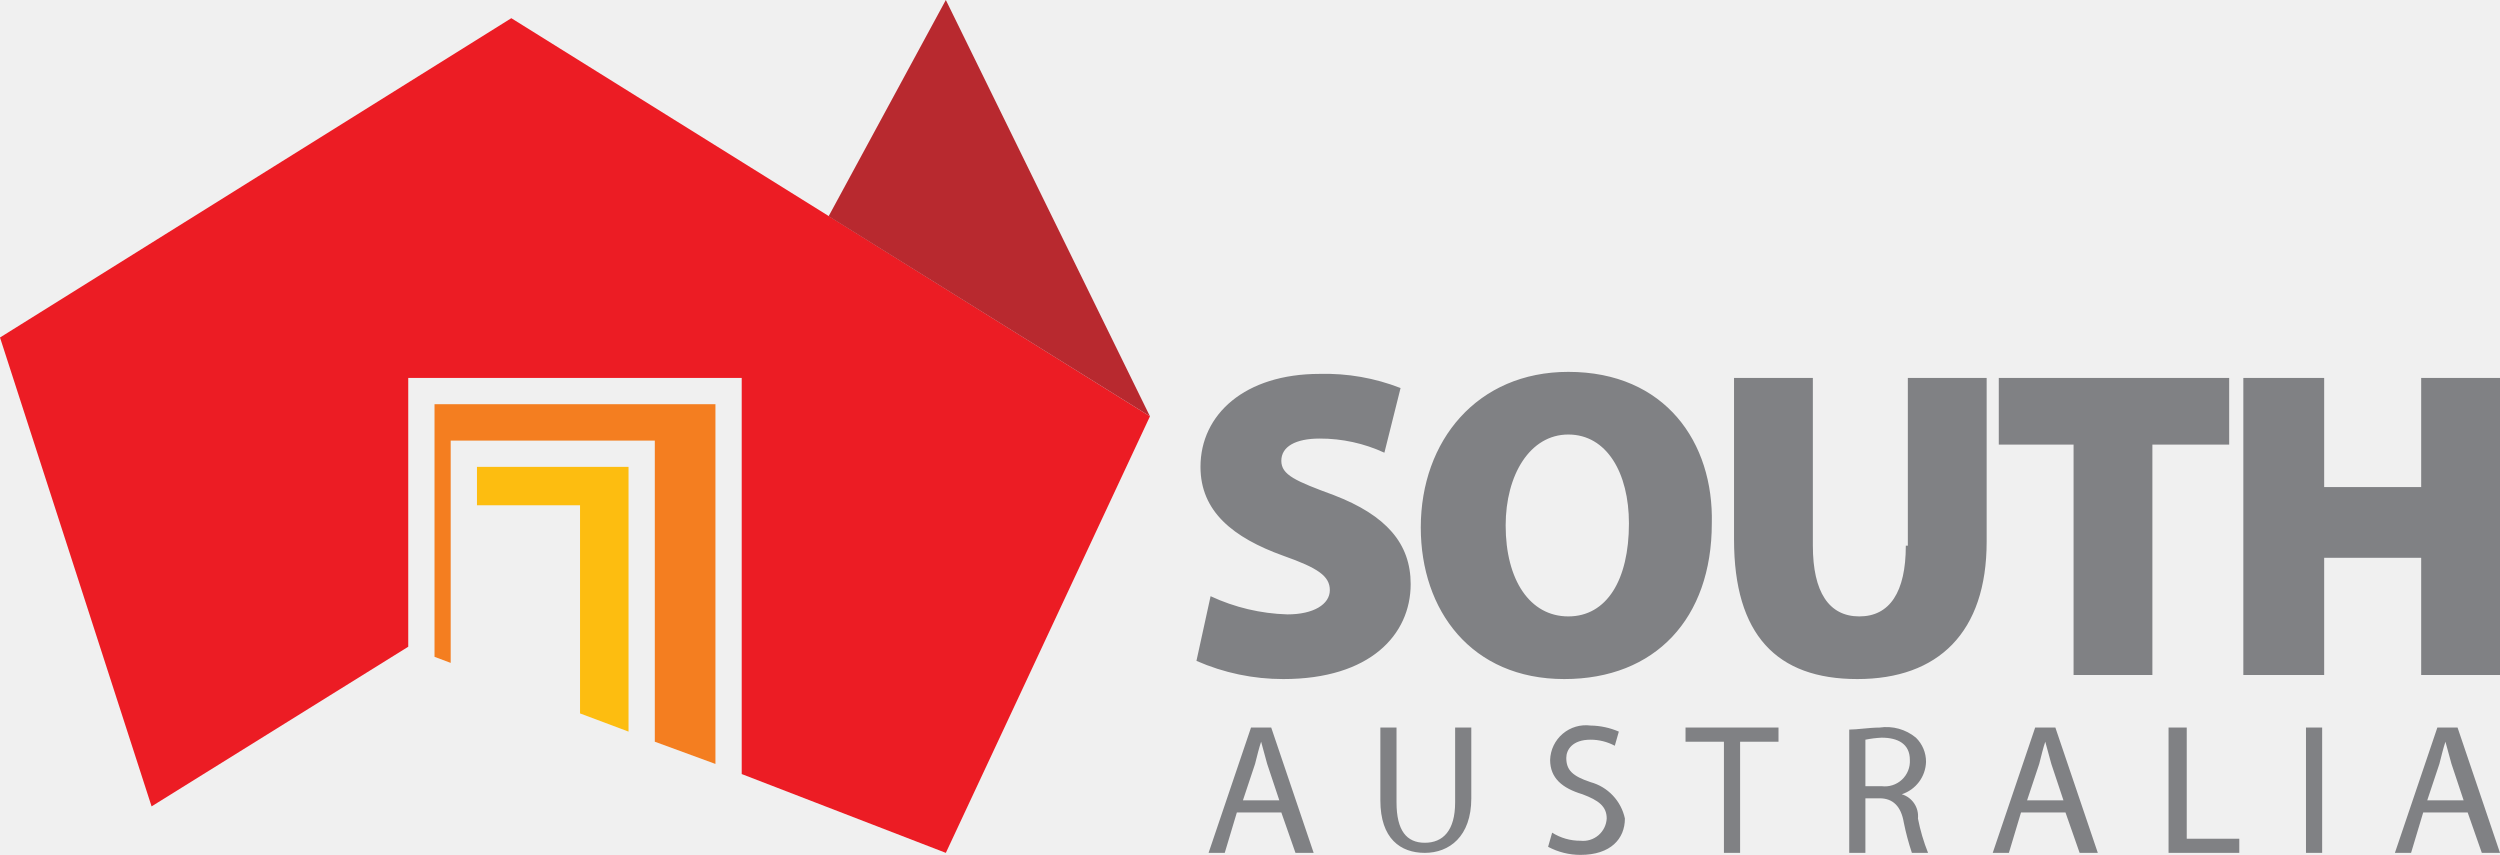
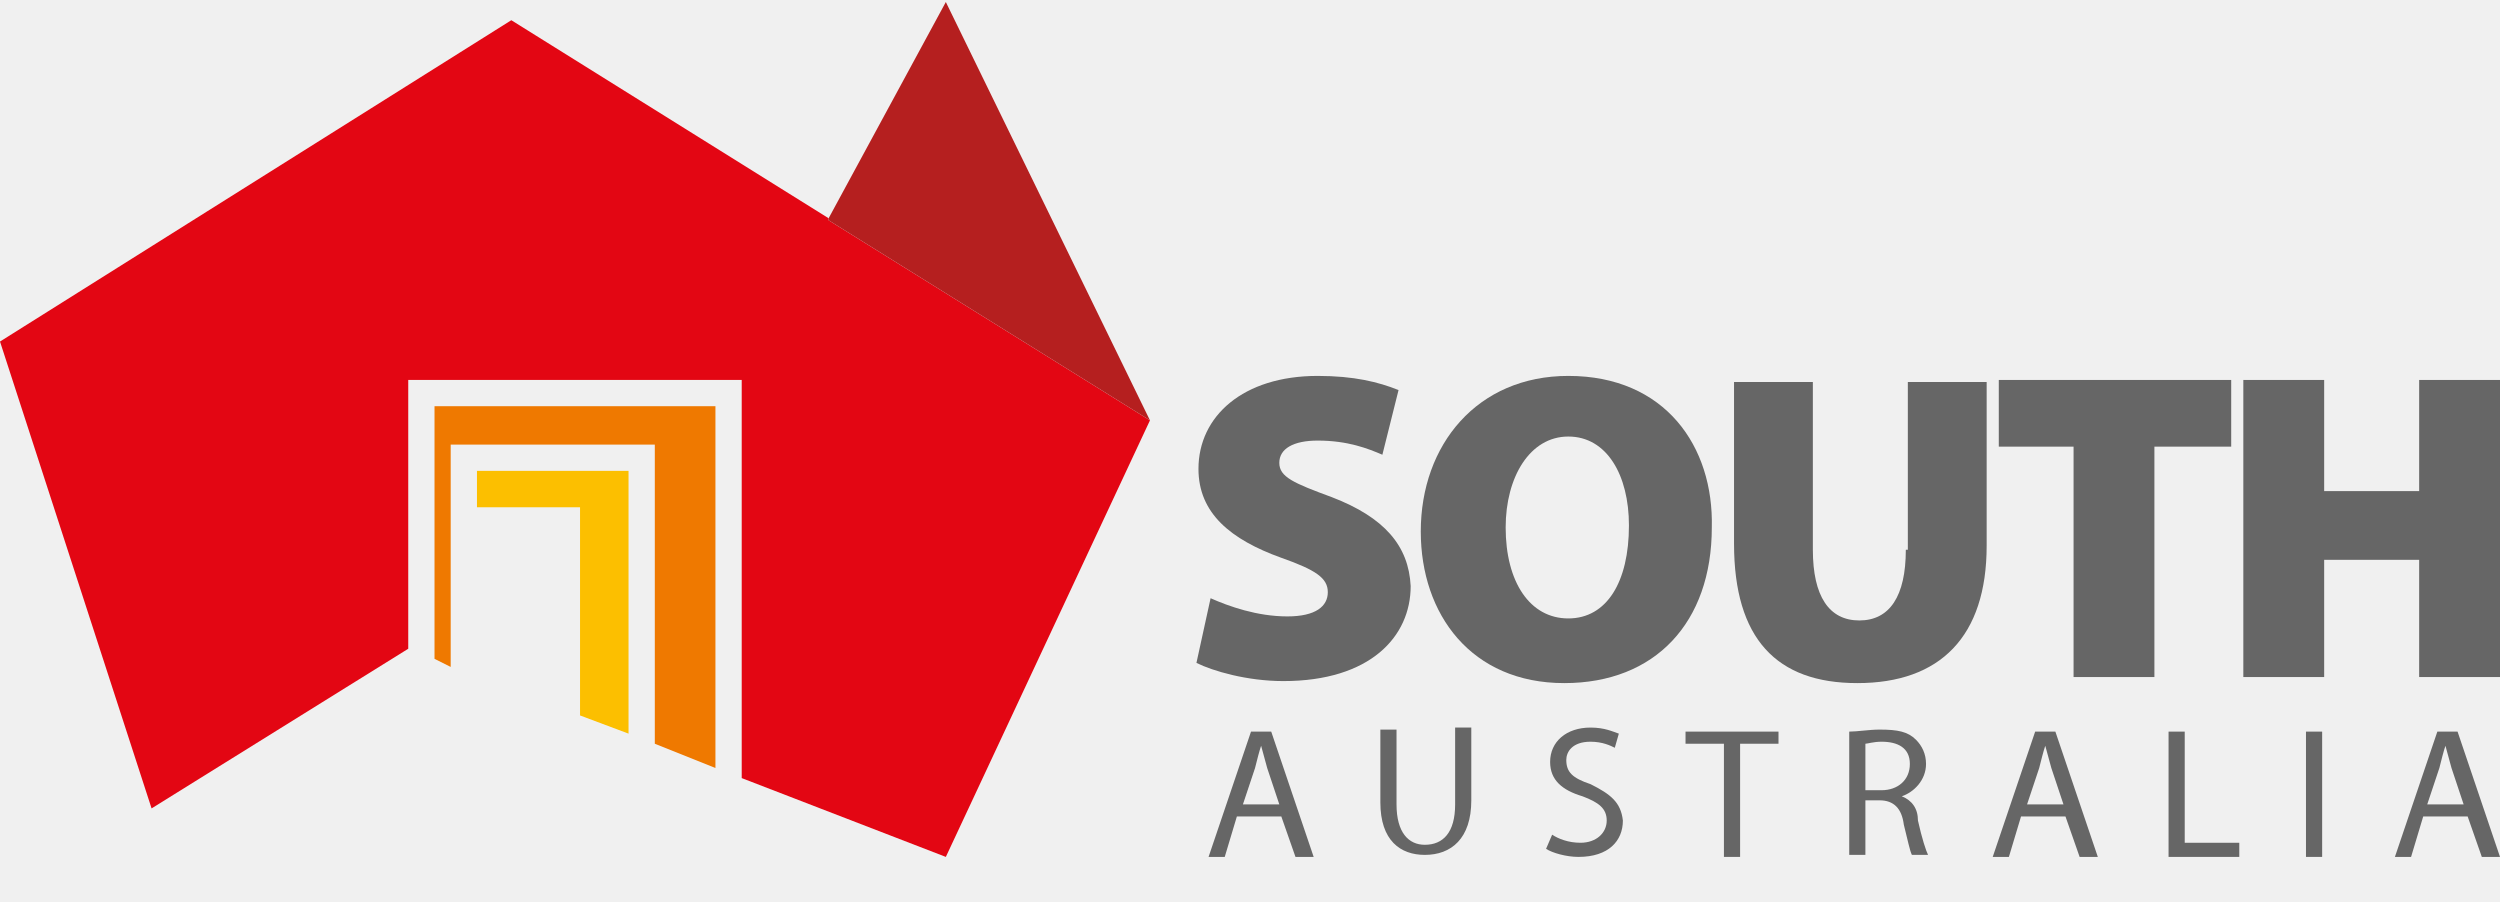
- <svg xmlns="http://www.w3.org/2000/svg" width="123.7" height="42.3" viewBox="0 0 123.7 42.3">
-   <defs>
-     <style>.a{fill:#808184;}.b{fill:#ec1c24;}.c{fill:#f47e20;}.d{fill:#fdbd10;}.e{fill:#b8292f;}</style>
-   </defs>
-   <path class="a" d="M115,33.4V27.6h4.8v5.8h3.9V18.7h-3.9v5.4H115V18.7h-4V33.4m-.6-14.7H98.9V22h3.7V33.4h3.9V22h3.8V18.7Zm-32.8-.3c-4.5,0-7.3,3.4-7.3,7.7,0,4.1,2.5,7.5,7.1,7.5h0c4.5,0,7.3-3,7.3-7.7.1-4-2.3-7.5-7.1-7.5m0,12.1h0c-1.9,0-3.1-1.8-3.1-4.5,0-2.5,1.2-4.5,3.1-4.5s3,1.9,3,4.4c0,2.8-1.1,4.6-3,4.6M94.3,27c0,2.3-.8,3.5-2.3,3.5s-2.3-1.2-2.3-3.5V18.7H85.8v8c0,4.7,2.1,6.9,6.1,6.9s6.4-2.3,6.4-6.8V18.7H94.4V27ZM63.7,30.4a9.65,9.65,0,0,1-3.8-.9l-.7,3.2a10.65,10.65,0,0,0,4.3.9c4.3,0,6.3-2.2,6.3-4.7,0-2-1.2-3.4-3.8-4.4-1.9-.7-2.6-1-2.6-1.7s.7-1.1,1.9-1.1a7.59,7.59,0,0,1,3.2.7l.8-3.2a10.25,10.25,0,0,0-4-.7c-3.7,0-5.9,2-5.9,4.6,0,2.2,1.6,3.5,4.1,4.4,1.7.6,2.3,1,2.3,1.7s-.8,1.2-2.1,1.2M61.9,36l-2.1,6.2h.8l.6-2h2.2l.7,2H65L62.9,36Zm-.4,3.6.6-1.8c.1-.4.2-.8.3-1.1h0c.1.4.2.7.3,1.1l.6,1.8Zm10.5.1c0,1.4-.6,2-1.5,2s-1.4-.6-1.4-2V36h-.8v3.6c0,1.9,1,2.6,2.2,2.6s2.3-.8,2.3-2.7V36H72Zm6.7-1c-.9-.3-1.2-.6-1.2-1.2,0-.4.3-.9,1.2-.9a2.54,2.54,0,0,1,1.2.3l.2-.7a3.66,3.66,0,0,0-1.4-.3,1.77,1.77,0,0,0-2,1.7c0,.9.6,1.4,1.6,1.7.8.3,1.2.6,1.2,1.2a1.17,1.17,0,0,1-1.3,1.1,2.59,2.59,0,0,1-1.4-.4l-.2.7a3.41,3.41,0,0,0,1.6.4c1.5,0,2.2-.8,2.2-1.8a2.38,2.38,0,0,0-1.7-1.8m15.4.6h0a1.74,1.74,0,0,0,1.2-1.6,1.66,1.66,0,0,0-.5-1.2A2.29,2.29,0,0,0,93,36c-.5,0-1.1.1-1.5.1v6.1h.8V39.5H93q1,0,1.2,1.2a12.68,12.68,0,0,0,.4,1.5h.8a9.42,9.42,0,0,1-.5-1.7,1.13,1.13,0,0,0-.8-1.2m-1-.4h-.8V36.6a5.38,5.38,0,0,1,.8-.1c.8,0,1.4.3,1.4,1.1a1.24,1.24,0,0,1-1.4,1.3m7.6-2.9-2.1,6.2h.8l.6-2h2.2l.7,2h.9L101.7,36Zm-.4,3.6.6-1.8c.1-.4.2-.8.3-1.1h0c.1.4.2.7.3,1.1l.6,1.8Zm7.8-3.6h-.8v6.2h3.5v-.7h-2.6V36Zm-24.7.7h1.9v5.5h.8V36.7H88V36H83.4Zm38.2-.7h-1l-2.1,6.2h.8l.6-2h2.2l.7,2h.9Zm-1.5,3.6.6-1.8c.1-.4.2-.8.3-1.1h0c.1.4.2.7.3,1.1l.6,1.8Zm-6,2.6h.8V36h-.8Z" />
-   <polygon class="b" points="56.9 20.6 25.3 0.9 0 16.7 7.5 39.9 20.2 32 20.2 18.7 36.7 18.7 36.7 38.3 46.8 42.2 56.9 20.6" />
-   <polygon class="c" points="35.4 20 21.5 20 21.5 32.5 22.3 32.8 22.3 21.8 32.4 21.8 32.4 36.7 35.4 37.8 35.4 20" />
-   <polygon class="d" points="23.6 23.1 23.6 25 28.7 25 28.7 35.3 31.1 36.2 31.1 23.1 23.6 23.1" />
-   <polygon class="e" points="46.8 0 41 10.7 56.9 20.6 46.8 0" />
+ <svg xmlns="http://www.w3.org/2000/svg" version="1.1" id="Layer_1" x="0px" y="0px" viewBox="0 0 123.7 44.6" style="enable-background:new 0 0 123.7 44.6;" xml:space="preserve">
+   <style type="text/css">
+ 	.Arched_x0020_Green{fill:url(#SVGID_1_);stroke:#FFFFFF;stroke-width:0.25;stroke-miterlimit:1;}
+ 	.st0{fill:none;}
+ 	.st1{fill:#FFFFFF;}
+ 	.st2{opacity:0.85;fill:#FFFFFF;}
+ 	.st3{fill:#104480;}
+ 	.st4{fill:#888688;}
+ 	.st5{fill:#E40F43;}
+ 	.st6{fill:#F9B006;}
+ 	.st7{fill:#666666;}
+ 	.st8{fill:#E30613;}
+ 	.st9{fill:#EF7900;}
+ 	.st10{fill:#FCBF00;}
+ 	.st11{fill:#B51F1F;}
+ </style>
+   <linearGradient id="SVGID_1_" gradientUnits="userSpaceOnUse" x1="-12.28" y1="-0.808" x2="-11.573" y2="-1.515">
+     <stop offset="0" style="stop-color:#1DA238" />
+     <stop offset="0.983" style="stop-color:#24391D" />
+   </linearGradient>
+   <g>
+     <path class="st0" d="M101.2,36.9L101.2,36.9c-0.1,0.4-0.2,0.7-0.3,1.1l-0.6,1.8h1.9l-0.6-1.8C101.4,37.6,101.3,37.2,101.2,36.9z" />
+     <path class="st0" d="M77.6,21.7c-1.9,0-3.1,1.9-3.1,4.5c0,2.6,1.2,4.5,3.1,4.5h0c1.9,0,3-1.8,3-4.5C80.6,23.6,79.5,21.7,77.6,21.7z   " />
+     <path class="st0" d="M62.4,36.9L62.4,36.9c-0.1,0.4-0.2,0.7-0.3,1.1l-0.6,1.8h1.9L62.7,38C62.6,37.6,62.5,37.2,62.4,36.9z" />
+     <path class="st0" d="M93.1,36.7c-0.4,0-0.7,0-0.8,0.1v2.3h0.8c0.9,0,1.4-0.5,1.4-1.2C94.5,37.1,93.9,36.7,93.1,36.7z" />
+     <path class="st0" d="M121.1,36.9L121.1,36.9c-0.1,0.4-0.2,0.7-0.3,1.1l-0.6,1.8h1.9l-0.6-1.8C121.2,37.6,121.1,37.2,121.1,36.9z" />
+     <path class="st7" d="M94.1,39.4L94.1,39.4c0.6-0.2,1.2-0.8,1.2-1.6c0-0.5-0.2-0.9-0.5-1.2c-0.4-0.4-0.9-0.5-1.8-0.5   c-0.5,0-1.1,0.1-1.5,0.1v6.1h0.8v-2.7H93c0.7,0,1.1,0.4,1.2,1.2c0.2,0.8,0.3,1.3,0.4,1.5h0.8c-0.1-0.2-0.3-0.8-0.5-1.7   C94.9,40,94.6,39.6,94.1,39.4z M93.1,39.1h-0.8v-2.3c0.1,0,0.4-0.1,0.8-0.1c0.8,0,1.4,0.3,1.4,1.1C94.5,38.6,93.9,39.1,93.1,39.1z" />
+     <path class="st7" d="M94.3,27.2c0,2.3-0.8,3.5-2.3,3.5c-1.5,0-2.3-1.2-2.3-3.5v-8.3h-3.9v8c0,4.7,2.1,6.9,6.1,6.9   c4.1,0,6.4-2.3,6.4-6.8v-8.1h-3.9V27.2z" />
+     <path class="st7" d="M78.7,38.8c-0.9-0.3-1.2-0.6-1.2-1.2c0-0.4,0.3-0.9,1.2-0.9c0.6,0,1,0.2,1.2,0.3l0.2-0.7   c-0.3-0.1-0.7-0.3-1.4-0.3c-1.2,0-2,0.7-2,1.7c0,0.9,0.6,1.4,1.6,1.7c0.8,0.3,1.2,0.6,1.2,1.2c0,0.6-0.5,1.1-1.3,1.1   c-0.6,0-1.1-0.2-1.4-0.4L76.5,42c0.3,0.2,1,0.4,1.6,0.4c1.5,0,2.2-0.8,2.2-1.8C80.2,39.7,79.7,39.3,78.7,38.8z" />
+     <polygon class="st7" points="83.4,36.8 85.3,36.8 85.3,42.4 86.1,42.4 86.1,36.8 88,36.8 88,36.2 83.4,36.2  " />
+     <path class="st7" d="M100.7,36.2l-2.1,6.2h0.8l0.6-2h2.2l0.7,2h0.9l-2.1-6.2H100.7z M100.3,39.8l0.6-1.8c0.1-0.4,0.2-0.8,0.3-1.1h0   c0.1,0.4,0.2,0.7,0.3,1.1l0.6,1.8H100.3z" />
+     <path class="st7" d="M77.6,18.6c-4.5,0-7.3,3.4-7.3,7.7c0,4.1,2.5,7.5,7.1,7.5h0c4.5,0,7.3-3,7.3-7.7   C84.8,22.1,82.4,18.6,77.6,18.6z M77.6,30.6L77.6,30.6c-1.9,0-3.1-1.8-3.1-4.5c0-2.5,1.2-4.5,3.1-4.5c1.9,0,3,1.9,3,4.4   C80.6,28.8,79.5,30.6,77.6,30.6z" />
+     <path class="st7" d="M120.6,36.2l-2.1,6.2h0.8l0.6-2h2.2l0.7,2h0.9l-2.1-6.2H120.6z M120.1,39.8l0.6-1.8c0.1-0.4,0.2-0.8,0.3-1.1h0   c0.1,0.4,0.2,0.7,0.3,1.1l0.6,1.8H120.1z" />
+     <polygon class="st7" points="119.7,18.8 119.7,24.3 115,24.3 115,18.8 111,18.8 111,33.5 115,33.5 115,27.7 119.7,27.7 119.7,33.5    123.7,33.5 123.7,18.8  " />
+     <rect x="114.1" y="36.2" class="st7" width="0.8" height="6.2" />
+     <polygon class="st7" points="108.1,36.2 107.3,36.2 107.3,42.4 110.8,42.4 110.8,41.7 108.1,41.7  " />
+     <polygon class="st7" points="110.4,18.8 98.9,18.8 98.9,22.1 102.6,22.1 102.6,33.5 106.6,33.5 106.6,22.1 110.4,22.1  " />
+     <path class="st7" d="M72,39.8c0,1.4-0.6,2-1.5,2c-0.8,0-1.4-0.6-1.4-2v-3.7h-0.8v3.6c0,1.9,1,2.6,2.2,2.6c1.3,0,2.3-0.8,2.3-2.7   v-3.6H72V39.8z" />
+     <path class="st7" d="M61.9,36.2l-2.1,6.2h0.8l0.6-2h2.2l0.7,2H65l-2.1-6.2H61.9z M61.5,39.8l0.6-1.8c0.1-0.4,0.2-0.8,0.3-1.1h0   c0.1,0.4,0.2,0.7,0.3,1.1l0.6,1.8H61.5z" />
+     <path class="st7" d="M65.9,24.6c-1.9-0.7-2.6-1-2.6-1.7c0-0.7,0.7-1.1,1.9-1.1c1.5,0,2.5,0.4,3.2,0.7l0.8-3.2c-1-0.4-2.2-0.7-4-0.7   c-3.7,0-5.9,2-5.9,4.6c0,2.2,1.6,3.5,4.1,4.4c1.7,0.6,2.3,1,2.3,1.7c0,0.7-0.6,1.2-2,1.2c-1.5,0-2.9-0.5-3.8-0.9l-0.7,3.2   c0.8,0.4,2.5,0.9,4.3,0.9c4.3,0,6.3-2.2,6.3-4.7C69.7,27,68.5,25.6,65.9,24.6z" />
+     <polygon class="st8" points="41,10.8 25.3,1 0,16.9 7.5,40 20.2,32.1 20.2,18.8 36.7,18.8 36.7,38.5 46.8,42.4 56.9,20.8 41,10.9     " />
+     <polygon class="st9" points="21.5,32.6 22.3,33 22.3,22 32.4,22 32.4,36.8 35.4,38 35.4,20.1 21.5,20.1  " />
+     <polygon class="st10" points="23.6,25.1 28.7,25.1 28.7,35.4 31.1,36.3 31.1,23.3 23.6,23.3  " />
+     <polygon class="st11" points="41,10.8 41,10.9 56.9,20.8 46.8,0.1  " />
+   </g>
</svg>
